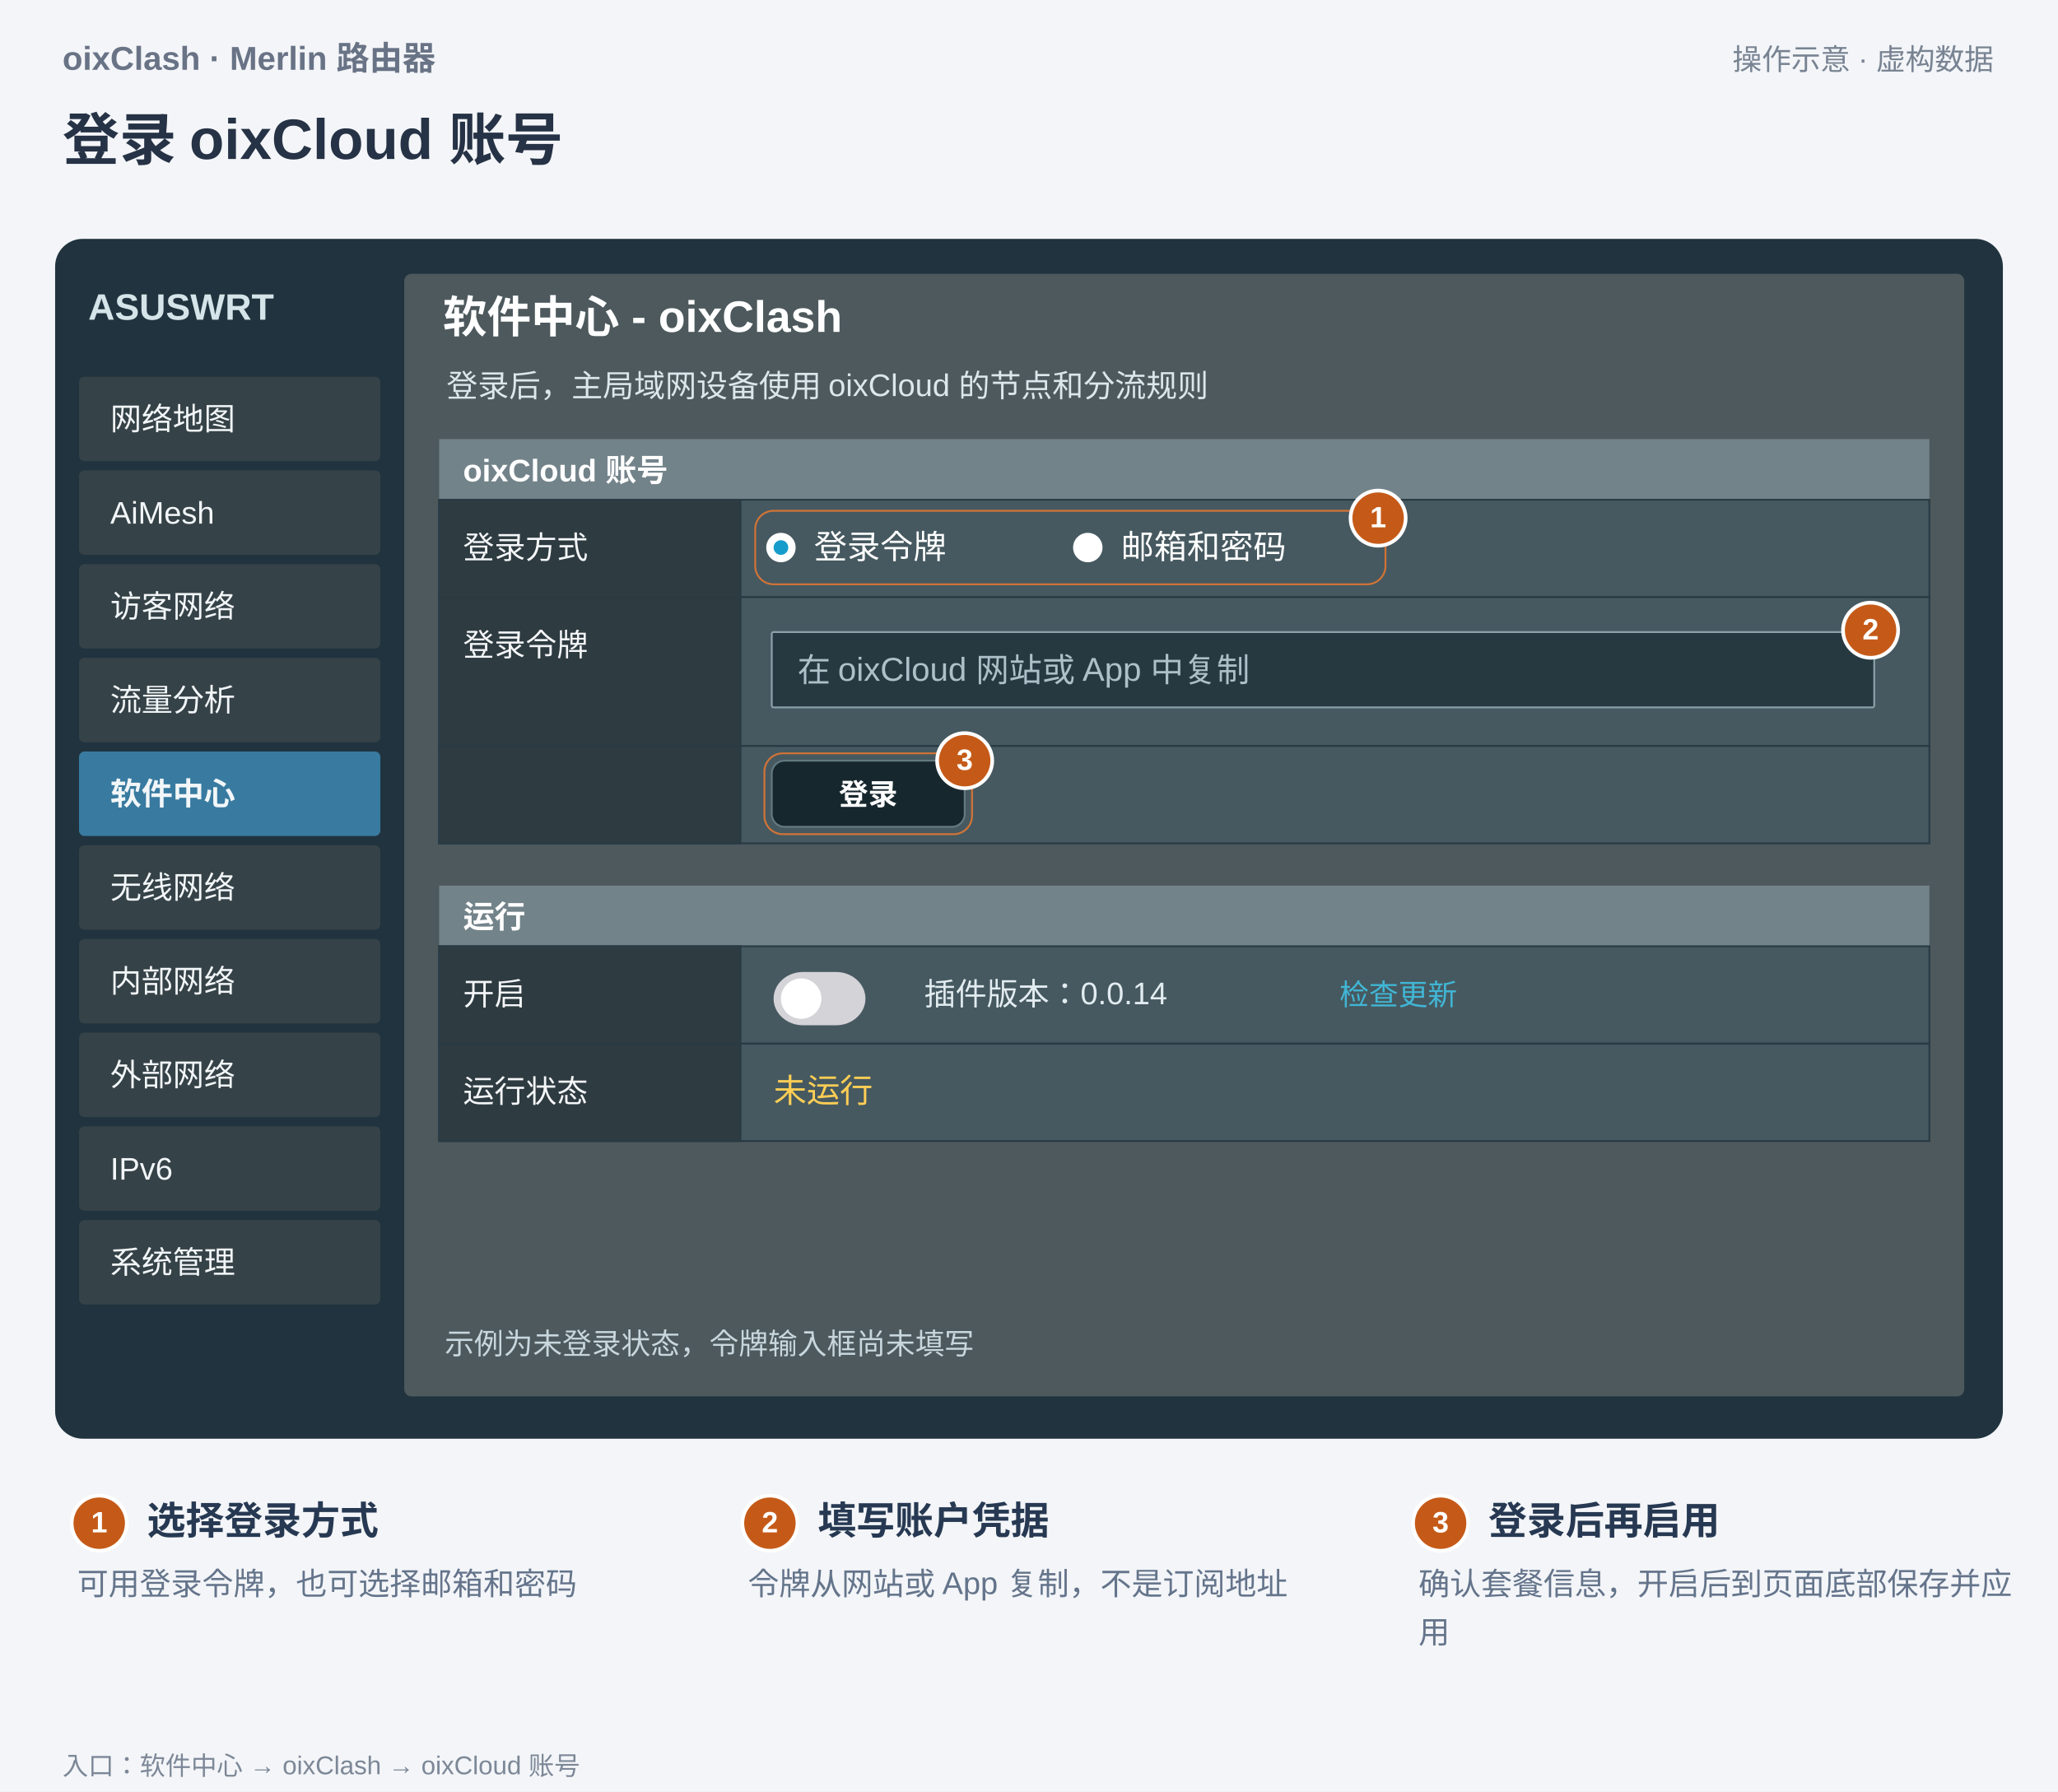
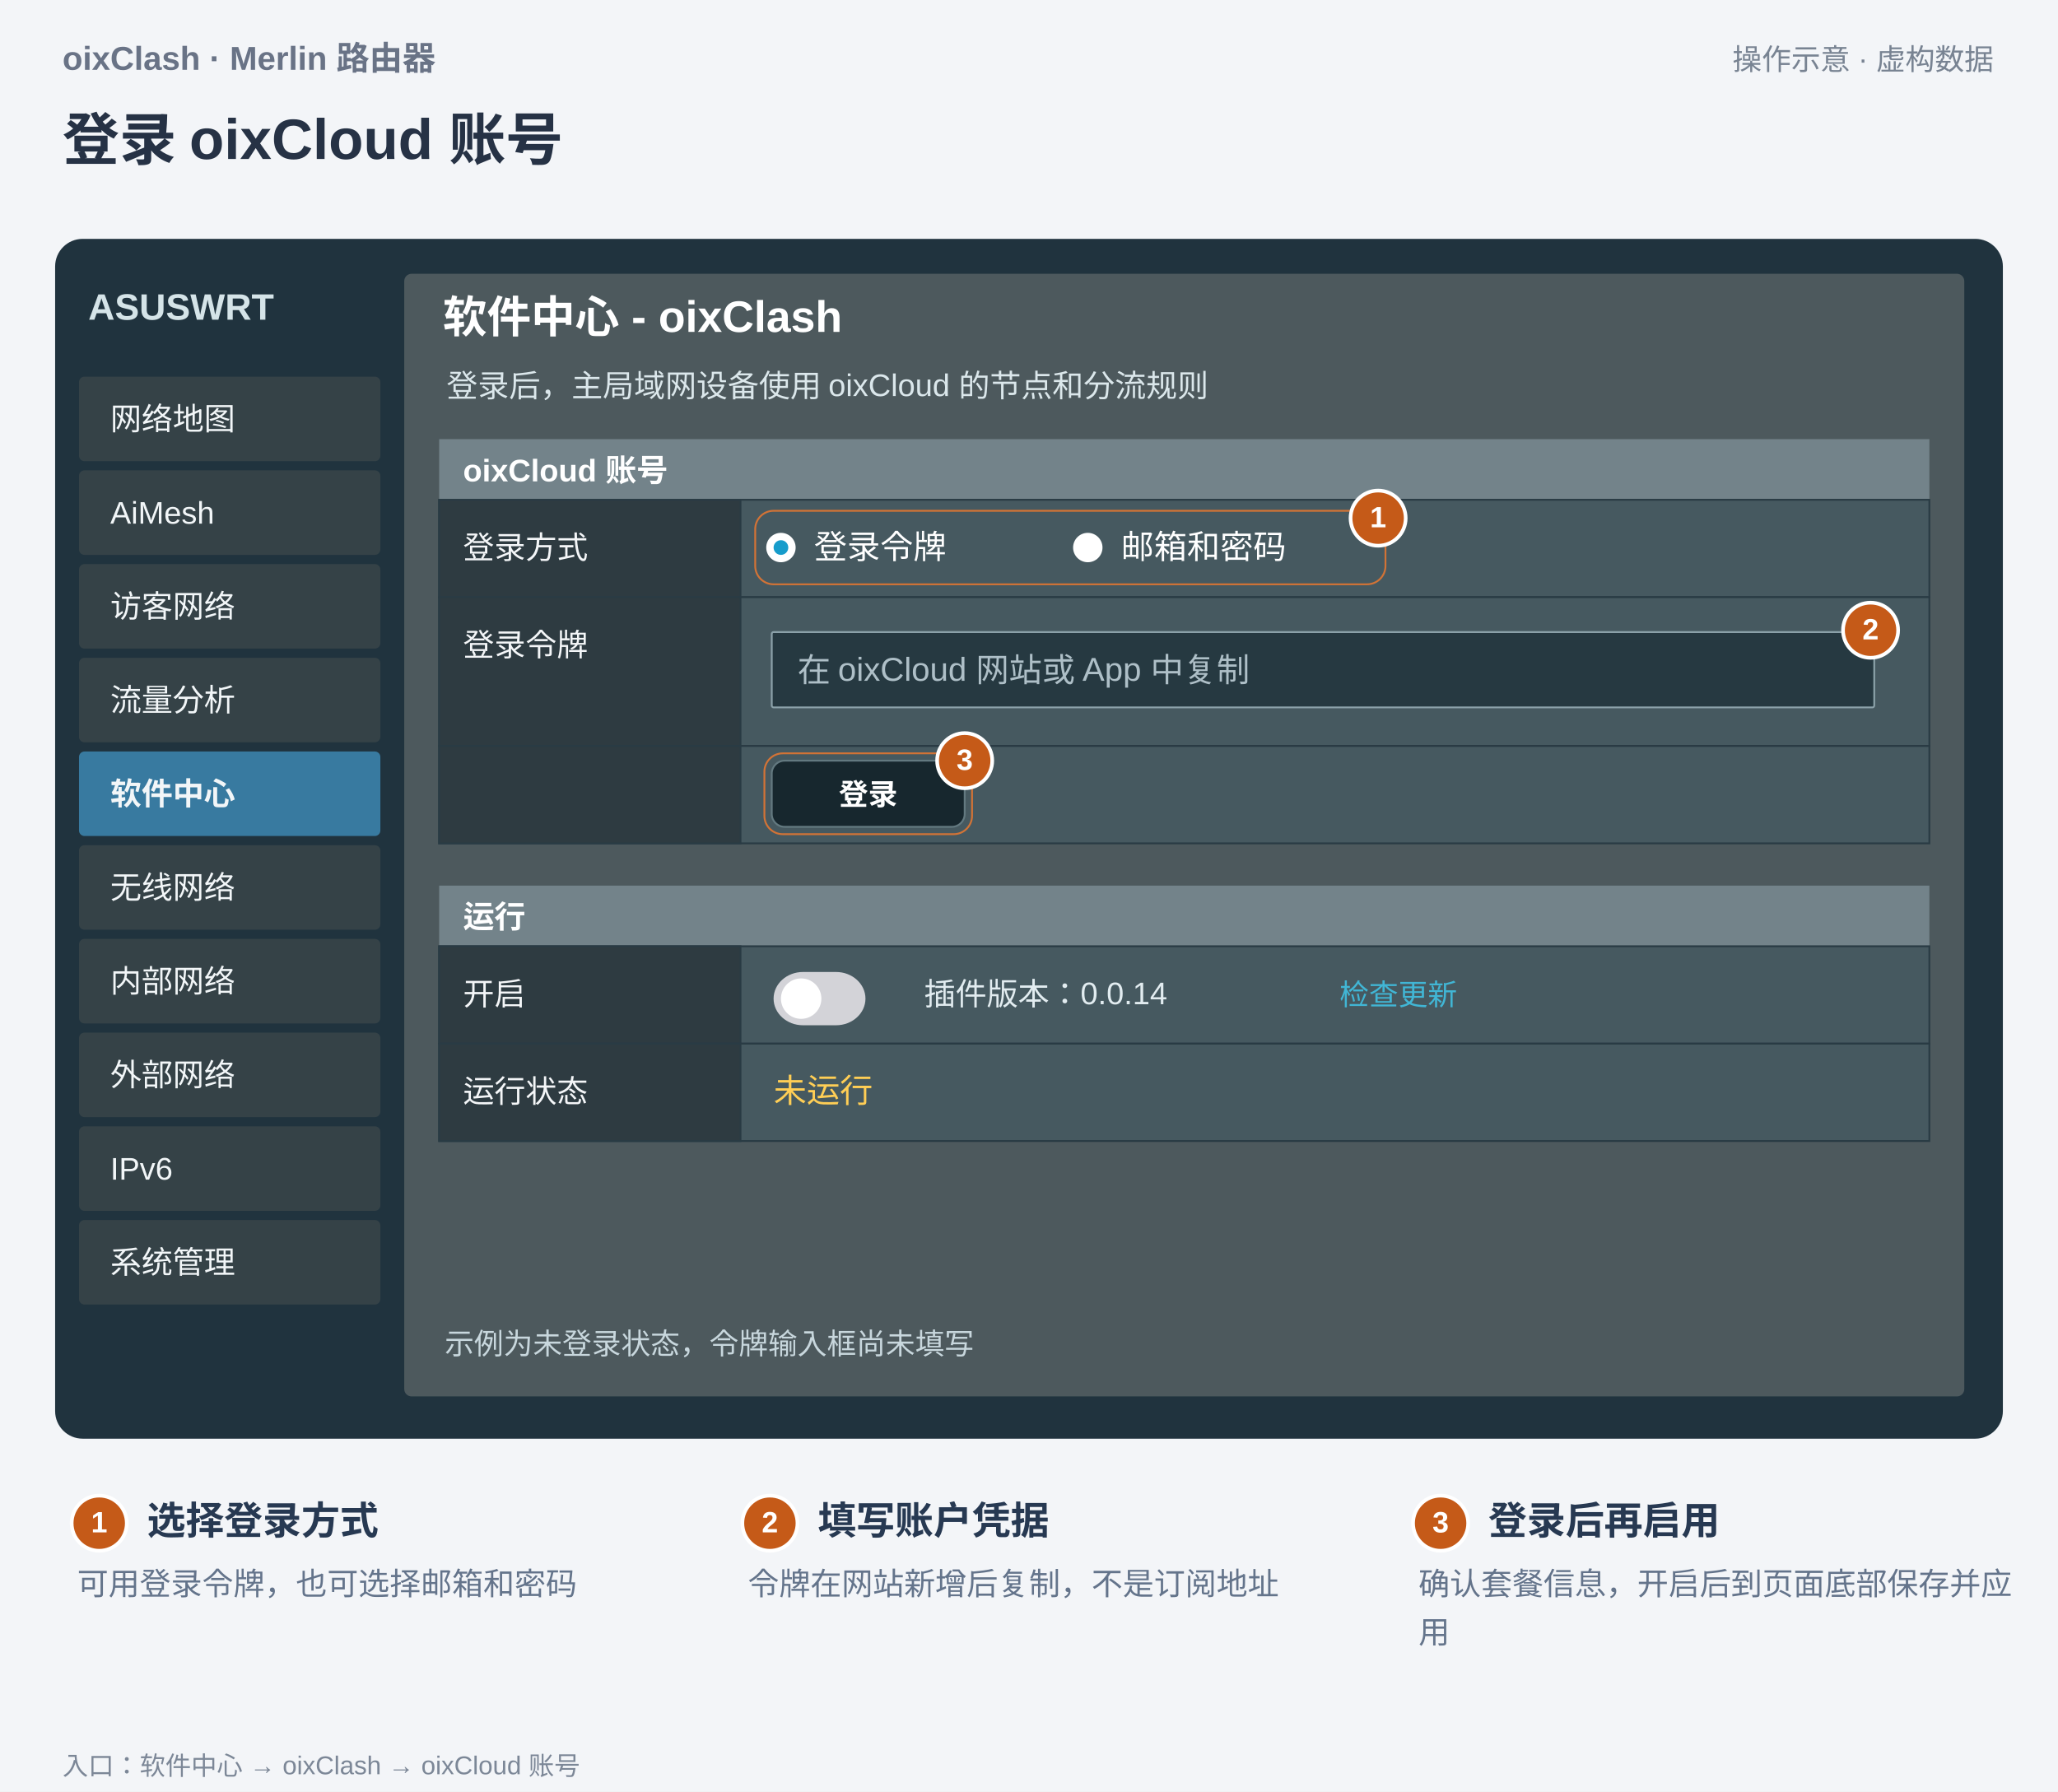
<svg xmlns="http://www.w3.org/2000/svg" width="1120" height="975" viewBox="0 0 1120 975" role="img" aria-labelledby="title desc">
  <g font-family="-apple-system,BlinkMacSystemFont,'PingFang SC','Segoe UI',Arial,sans-serif">
    <rect x="0" y="0" width="1120" height="975" rx="0" fill="#f3f5f8" stroke="none" />
    <text x="34" y="38" font-size="18" fill="#697386" font-weight="600" text-anchor="start">oixClash · Merlin 路由器</text>
    <text x="1085" y="38" font-size="16" fill="#788392" font-weight="500" text-anchor="end">操作示意 · 虚构数据</text>
    <text x="34" y="87" font-size="31" fill="#263245" font-weight="700" text-anchor="start">登录 oixCloud 账号</text>
    <rect x="30" y="130" width="1060" height="653" rx="15" fill="#20333e" stroke="none" />
    <rect x="220" y="149" width="849" height="611" rx="4" fill="#4d595d" stroke="none" />
    <text x="48" y="174" font-size="20" fill="#d5e4e8" font-weight="700" text-anchor="start">ASUSWRT</text>
    <text x="241" y="181" font-size="24" fill="#fff" font-weight="600" text-anchor="start">软件中心 - oixClash</text>
    <rect x="43" y="205" width="164" height="46" rx="3" fill="#354247" stroke="none" />
    <text x="60" y="234" font-size="17" fill="#f2f6f8" font-weight="400" text-anchor="start">网络地图</text>
    <rect x="43" y="256" width="164" height="46" rx="3" fill="#354247" stroke="none" />
    <text x="60" y="285" font-size="17" fill="#f2f6f8" font-weight="400" text-anchor="start">AiMesh</text>
    <rect x="43" y="307" width="164" height="46" rx="3" fill="#354247" stroke="none" />
    <text x="60" y="336" font-size="17" fill="#f2f6f8" font-weight="400" text-anchor="start">访客网络</text>
    <rect x="43" y="358" width="164" height="46" rx="3" fill="#354247" stroke="none" />
    <text x="60" y="387" font-size="17" fill="#f2f6f8" font-weight="400" text-anchor="start">流量分析</text>
    <rect x="43" y="409" width="164" height="46" rx="3" fill="#387aa0" stroke="none" />
    <text x="60" y="438" font-size="17" fill="#f2f6f8" font-weight="600" text-anchor="start">软件中心</text>
    <rect x="43" y="460" width="164" height="46" rx="3" fill="#354247" stroke="none" />
    <text x="60" y="489" font-size="17" fill="#f2f6f8" font-weight="400" text-anchor="start">无线网络</text>
    <rect x="43" y="511" width="164" height="46" rx="3" fill="#354247" stroke="none" />
    <text x="60" y="540" font-size="17" fill="#f2f6f8" font-weight="400" text-anchor="start">内部网络</text>
    <rect x="43" y="562" width="164" height="46" rx="3" fill="#354247" stroke="none" />
    <text x="60" y="591" font-size="17" fill="#f2f6f8" font-weight="400" text-anchor="start">外部网络</text>
    <rect x="43" y="613" width="164" height="46" rx="3" fill="#354247" stroke="none" />
    <text x="60" y="642" font-size="17" fill="#f2f6f8" font-weight="400" text-anchor="start">IPv6</text>
    <rect x="43" y="664" width="164" height="46" rx="3" fill="#354247" stroke="none" />
    <text x="60" y="693" font-size="17" fill="#f2f6f8" font-weight="400" text-anchor="start">系统管理</text>
    <text x="243" y="216" font-size="17" fill="#dbe7eb" font-weight="400" text-anchor="start">登录后，主局域网设备使用 oixCloud 的节点和分流规则</text>
    <rect x="239" y="239" width="811" height="33" rx="0" fill="#73838a" stroke="none" />
    <text x="252" y="262" font-size="17" fill="#fff" font-weight="600" text-anchor="start">oixCloud 账号</text>
    <rect x="239" y="272" width="811" height="53" rx="0" fill="#465960" stroke="#293b44" />
    <rect x="239" y="272" width="164" height="53" rx="0" fill="#2e3b41" stroke="#293b44" />
    <text x="252" y="304" font-size="17" fill="#f4f6f8" font-weight="400" text-anchor="start">登录方式</text>
    <circle cx="425" cy="298" r="8" fill="#fff" stroke="none" stroke-width="1" />
    <circle cx="425" cy="298" r="4" fill="#169ccb" stroke="none" stroke-width="1" />
    <text x="443" y="304" font-size="18" fill="#fff" font-weight="400" text-anchor="start">登录令牌</text>
    <circle cx="592" cy="298" r="8" fill="#fff" stroke="none" stroke-width="1" />
    <text x="610" y="304" font-size="18" fill="#fff" font-weight="400" text-anchor="start">邮箱和密码</text>
    <rect x="411" y="278" width="343" height="40" rx="10" fill="none" stroke="#d27336" />
    <circle cx="750" cy="282" r="15" fill="#c55a18" stroke="#fff" stroke-width="2" />
    <text x="750" y="287" font-size="16" fill="#fff" font-weight="700" text-anchor="middle">1</text>
    <rect x="239" y="325" width="811" height="81" rx="0" fill="#465960" stroke="#293b44" />
    <rect x="239" y="325" width="164" height="81" rx="0" fill="#2e3b41" stroke="#293b44" />
    <text x="252" y="357" font-size="17" fill="#f4f6f8" font-weight="400" text-anchor="start">登录令牌</text>
    <rect x="420" y="344" width="600" height="41" rx="1" fill="#263941" stroke="#8ba1a9" />
    <text x="434" y="371" font-size="18" fill="#aebfc7" font-weight="400" text-anchor="start">在 oixCloud 网站或 App 中复制</text>
    <circle cx="1018" cy="343" r="15" fill="#c55a18" stroke="#fff" stroke-width="2" />
    <text x="1018" y="348" font-size="16" fill="#fff" font-weight="700" text-anchor="middle">2</text>
    <rect x="239" y="406" width="811" height="53" rx="0" fill="#465960" stroke="#293b44" />
    <rect x="239" y="406" width="164" height="53" rx="0" fill="#2e3b41" stroke="#293b44" />
    <text x="252" y="438" font-size="17" fill="#f4f6f8" font-weight="400" text-anchor="start" />
    <rect x="420" y="414" width="105" height="36" rx="7" fill="#17272e" stroke="#637980" />
    <text x="472.5" y="438" font-size="16" fill="#fff" font-weight="600" text-anchor="middle">登录</text>
    <rect x="416" y="410" width="113" height="44" rx="10" fill="none" stroke="#d27336" />
    <circle cx="525" cy="414" r="15" fill="#c55a18" stroke="#fff" stroke-width="2" />
    <text x="525" y="419" font-size="16" fill="#fff" font-weight="700" text-anchor="middle">3</text>
    <rect x="239" y="482" width="811" height="33" rx="0" fill="#73838a" stroke="none" />
    <text x="252" y="505" font-size="17" fill="#fff" font-weight="600" text-anchor="start">运行</text>
    <rect x="239" y="515" width="811" height="53" rx="0" fill="#465960" stroke="#293b44" />
    <rect x="239" y="515" width="164" height="53" rx="0" fill="#2e3b41" stroke="#293b44" />
    <text x="252" y="547" font-size="17" fill="#f4f6f8" font-weight="400" text-anchor="start">开启</text>
    <rect x="421" y="529" width="50" height="29" rx="16" fill="#d3d3d8" stroke="none" />
    <circle cx="436" cy="543.5" r="11" fill="#fff" stroke="none" stroke-width="1" />
    <text x="503" y="547" font-size="17" fill="#e2ecf0" font-weight="400" text-anchor="start">插件版本：0.0.14</text>
    <text x="729" y="547" font-size="16" fill="#41b6d5" font-weight="400" text-anchor="start">检查更新</text>
    <rect x="239" y="568" width="811" height="53" rx="0" fill="#465960" stroke="#293b44" />
    <rect x="239" y="568" width="164" height="53" rx="0" fill="#2e3b41" stroke="#293b44" />
    <text x="252" y="600" font-size="17" fill="#f4f6f8" font-weight="400" text-anchor="start">运行状态</text>
    <text x="421" y="600" font-size="18" fill="#ffce55" font-weight="400" text-anchor="start">未运行</text>
    <text x="242" y="737" font-size="16" fill="#c8d7dd" font-weight="400" text-anchor="start">示例为未登录状态，令牌输入框尚未填写</text>
    <circle cx="54" cy="829" r="15" fill="#c55a18" stroke="#fff" stroke-width="2" />
    <text x="54" y="834" font-size="16" fill="#fff" font-weight="700" text-anchor="middle">1</text>
    <text x="80" y="835" font-size="21" fill="#273952" font-weight="600" text-anchor="start">选择登录方式</text>
    <text x="42" y="868" font-size="17" fill="#64748b" font-weight="400" text-anchor="start">可用登录令牌，也可选择邮箱和密码</text>
    <circle cx="419" cy="829" r="15" fill="#c55a18" stroke="#fff" stroke-width="2" />
    <text x="419" y="834" font-size="16" fill="#fff" font-weight="700" text-anchor="middle">2</text>
    <text x="445" y="835" font-size="21" fill="#273952" font-weight="600" text-anchor="start">填写账户凭据</text>
-     <text x="407" y="868" font-size="17" fill="#64748b" font-weight="400" text-anchor="start">令牌从网站或 App 复制，不是订阅地址</text>
+     <text x="407" y="868" font-size="17" fill="#64748b" font-weight="400" text-anchor="start">令牌在网站新增后复制，不是订阅地址</text>
    <circle cx="784" cy="829" r="15" fill="#c55a18" stroke="#fff" stroke-width="2" />
    <text x="784" y="834" font-size="16" fill="#fff" font-weight="700" text-anchor="middle">3</text>
    <text x="810" y="835" font-size="21" fill="#273952" font-weight="600" text-anchor="start">登录后再启用</text>
    <text x="772" y="868" font-size="17" fill="#64748b" font-weight="400" text-anchor="start">确认套餐信息，开启后到页面底部保存并应</text>
    <text x="772" y="894.35" font-size="17" fill="#64748b" font-weight="400" text-anchor="start">用</text>
    <text x="34" y="966" font-size="14" fill="#7c8797" font-weight="400" text-anchor="start">入口：软件中心 → oixClash → oixCloud 账号</text>
  </g>
</svg>
